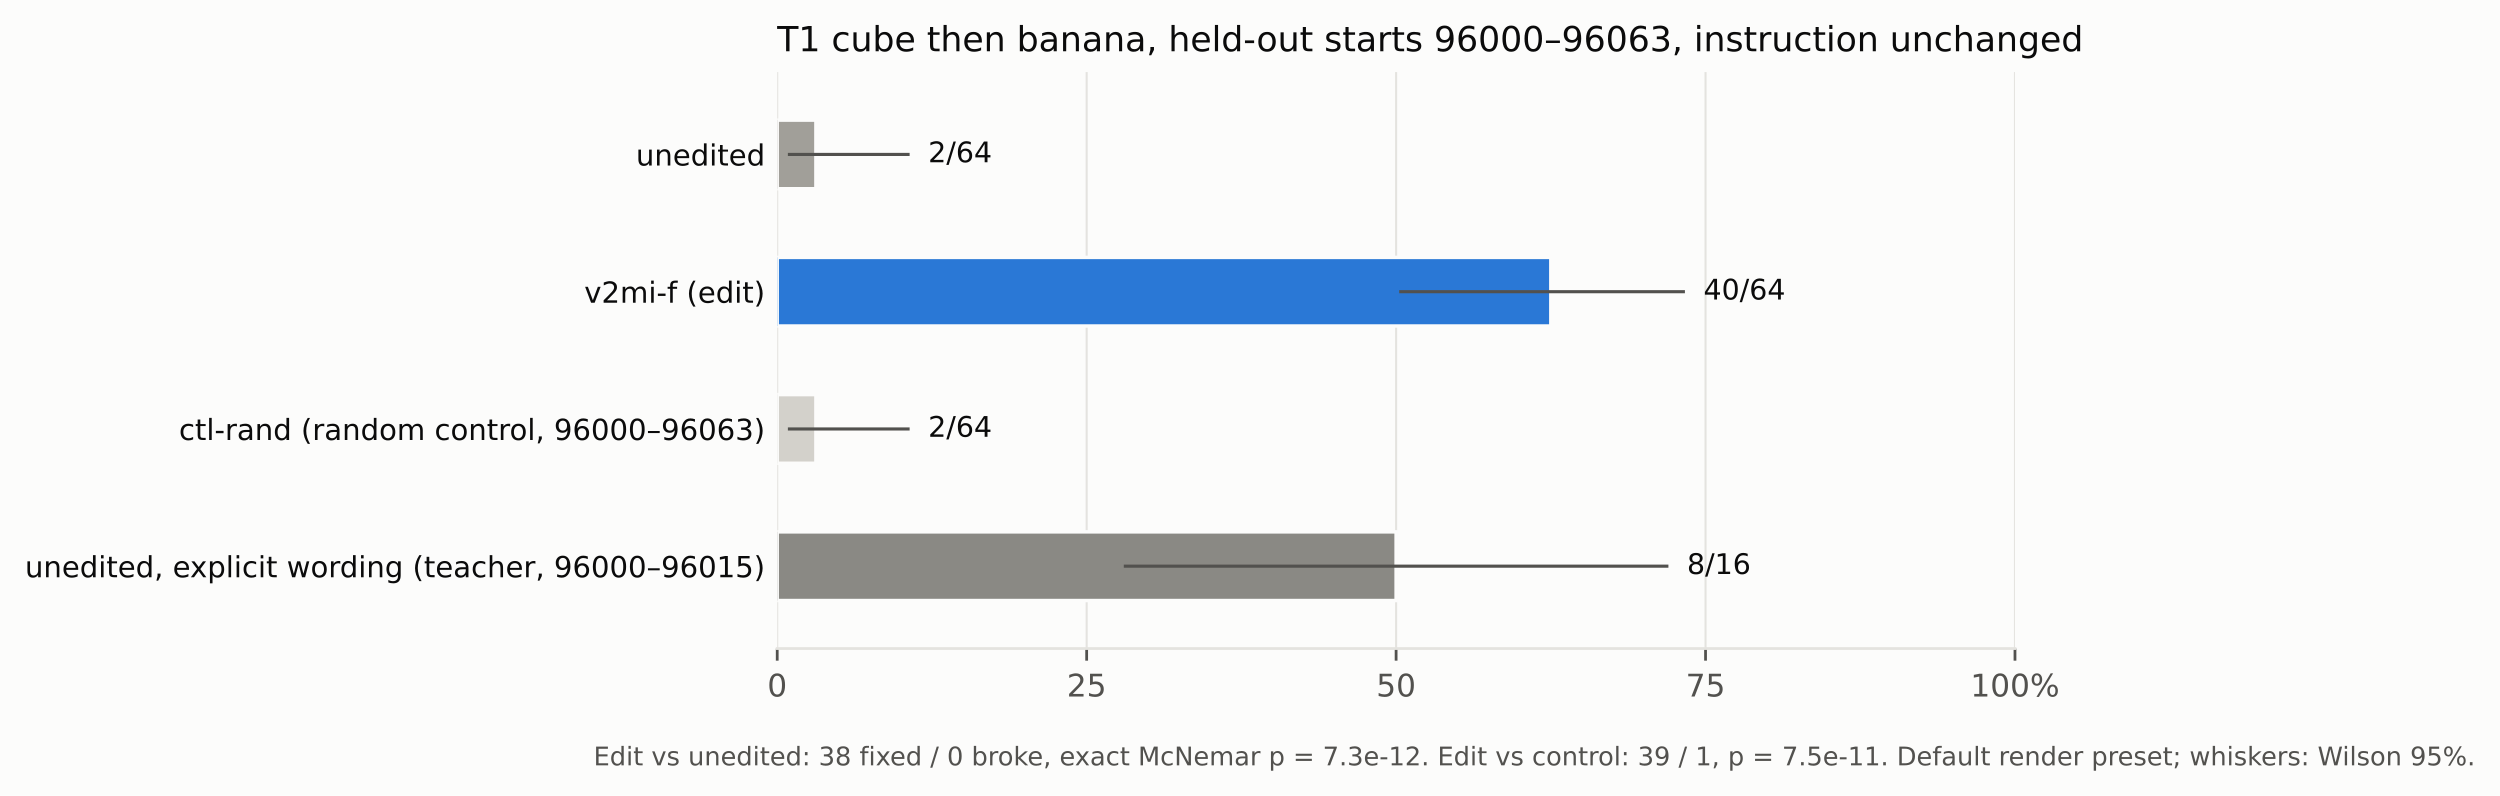
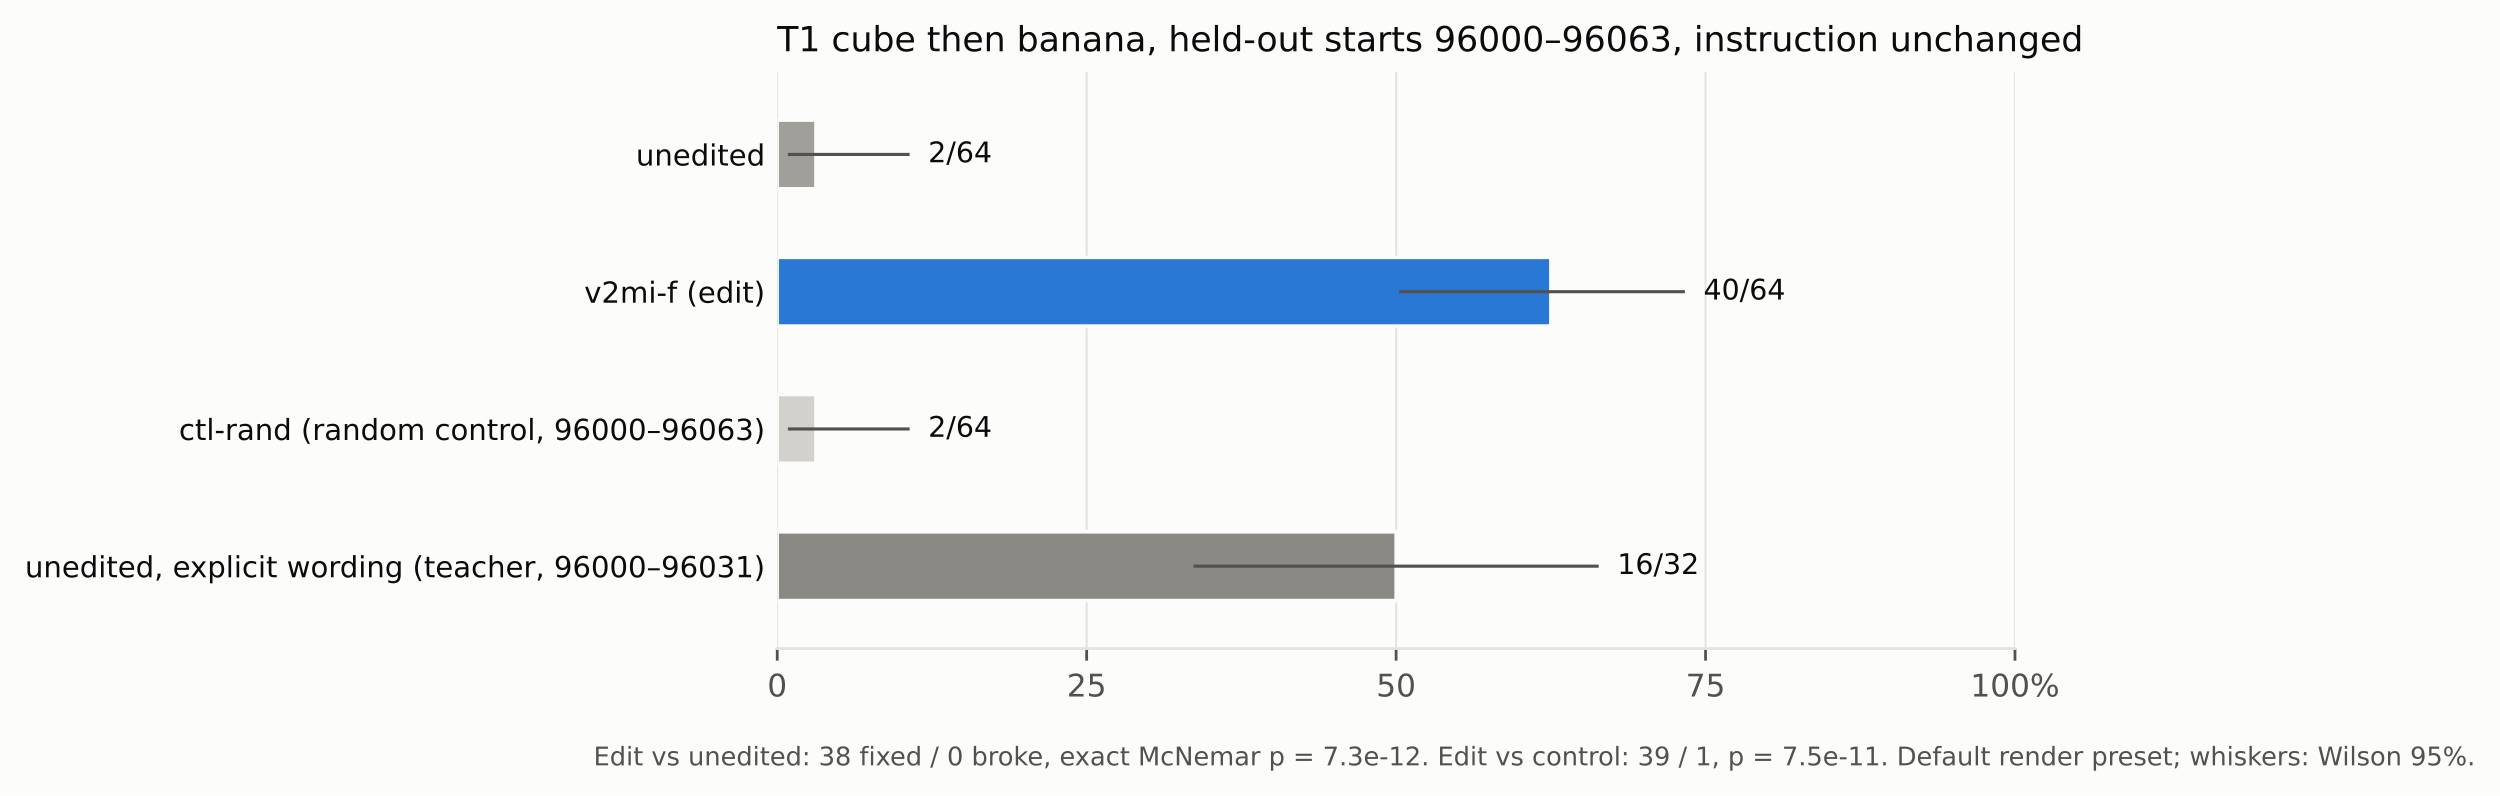
<svg xmlns="http://www.w3.org/2000/svg" xmlns:xlink="http://www.w3.org/1999/xlink" width="721.302pt" height="229.56pt" viewBox="0 0 721.302 229.56" version="1.1">
  <defs>
    <style type="text/css">*{stroke-linejoin: round; stroke-linecap: butt}</style>
  </defs>
  <g id="figure_1">
    <g id="patch_1">
      <path d="M 0 229.56  L 721.302 229.56  L 721.302 0  L 0 0  z " style="fill: #fcfcfb" />
    </g>
    <g id="axes_1">
      <g id="patch_2">
        <path d="M 224.244 187.118  L 581.364 187.118  L 581.364 20.798  L 224.244 20.798  z " style="fill: #fcfcfb" />
      </g>
      <g id="matplotlib.axis_1">
        <g id="xtick_1">
          <g id="line2d_1">
-             <path d="M 224.244 187.118  L 224.244 20.798  " clip-path="url(#p19d0c1b44d)" style="fill: none; stroke: #e4e3df; stroke-width: 0.6; stroke-linecap: square" />
+             <path d="M 224.244 187.118  L 224.244 20.798  " clip-path="url(#p317fc1648f)" style="fill: none; stroke: #e4e3df; stroke-width: 0.6; stroke-linecap: square" />
          </g>
          <g id="line2d_2">
            <defs>
-               <path id="m588dc73ab3" d="M 0 0  L 0 3.5  " style="stroke: #52514e; stroke-width: 0.8" />
+               <path id="m0686ee9bcd" d="M 0 0  L 0 3.5  " style="stroke: #52514e; stroke-width: 0.8" />
            </defs>
            <g>
-               <use xlink:href="#m588dc73ab3" x="224.244" y="187.118" style="fill: #52514e; stroke: #52514e; stroke-width: 0.8" />
+               <use xlink:href="#m0686ee9bcd" x="224.244" y="187.118" style="fill: #52514e; stroke: #52514e; stroke-width: 0.8" />
            </g>
          </g>
          <g id="text_1">
            <text style="font-size: 9px; font-family: 'DejaVu Sans'; text-anchor: middle; fill: #52514e" x="224.244" y="200.957" transform="rotate(-0 224.2438 200.957)">0</text>
          </g>
        </g>
        <g id="xtick_2">
          <g id="line2d_3">
-             <path d="M 313.524 187.118  L 313.524 20.798  " clip-path="url(#p19d0c1b44d)" style="fill: none; stroke: #e4e3df; stroke-width: 0.6; stroke-linecap: square" />
+             <path d="M 313.524 187.118  L 313.524 20.798  " clip-path="url(#p317fc1648f)" style="fill: none; stroke: #e4e3df; stroke-width: 0.6; stroke-linecap: square" />
          </g>
          <g id="line2d_4">
            <g>
-               <use xlink:href="#m588dc73ab3" x="313.524" y="187.118" style="fill: #52514e; stroke: #52514e; stroke-width: 0.8" />
+               <use xlink:href="#m0686ee9bcd" x="313.524" y="187.118" style="fill: #52514e; stroke: #52514e; stroke-width: 0.8" />
            </g>
          </g>
          <g id="text_2">
            <text style="font-size: 9px; font-family: 'DejaVu Sans'; text-anchor: middle; fill: #52514e" x="313.524" y="200.957" transform="rotate(-0 313.5238 200.957)">25</text>
          </g>
        </g>
        <g id="xtick_3">
          <g id="line2d_5">
-             <path d="M 402.804 187.118  L 402.804 20.798  " clip-path="url(#p19d0c1b44d)" style="fill: none; stroke: #e4e3df; stroke-width: 0.6; stroke-linecap: square" />
+             <path d="M 402.804 187.118  L 402.804 20.798  " clip-path="url(#p317fc1648f)" style="fill: none; stroke: #e4e3df; stroke-width: 0.6; stroke-linecap: square" />
          </g>
          <g id="line2d_6">
            <g>
-               <use xlink:href="#m588dc73ab3" x="402.804" y="187.118" style="fill: #52514e; stroke: #52514e; stroke-width: 0.8" />
+               <use xlink:href="#m0686ee9bcd" x="402.804" y="187.118" style="fill: #52514e; stroke: #52514e; stroke-width: 0.8" />
            </g>
          </g>
          <g id="text_3">
            <text style="font-size: 9px; font-family: 'DejaVu Sans'; text-anchor: middle; fill: #52514e" x="402.804" y="200.957" transform="rotate(-0 402.8037 200.957)">50</text>
          </g>
        </g>
        <g id="xtick_4">
          <g id="line2d_7">
-             <path d="M 492.084 187.118  L 492.084 20.798  " clip-path="url(#p19d0c1b44d)" style="fill: none; stroke: #e4e3df; stroke-width: 0.6; stroke-linecap: square" />
+             <path d="M 492.084 187.118  L 492.084 20.798  " clip-path="url(#p317fc1648f)" style="fill: none; stroke: #e4e3df; stroke-width: 0.6; stroke-linecap: square" />
          </g>
          <g id="line2d_8">
            <g>
-               <use xlink:href="#m588dc73ab3" x="492.084" y="187.118" style="fill: #52514e; stroke: #52514e; stroke-width: 0.8" />
+               <use xlink:href="#m0686ee9bcd" x="492.084" y="187.118" style="fill: #52514e; stroke: #52514e; stroke-width: 0.8" />
            </g>
          </g>
          <g id="text_4">
            <text style="font-size: 9px; font-family: 'DejaVu Sans'; text-anchor: middle; fill: #52514e" x="492.084" y="200.957" transform="rotate(-0 492.0838 200.957)">75</text>
          </g>
        </g>
        <g id="xtick_5">
          <g id="line2d_9">
-             <path d="M 581.364 187.118  L 581.364 20.798  " clip-path="url(#p19d0c1b44d)" style="fill: none; stroke: #e4e3df; stroke-width: 0.6; stroke-linecap: square" />
+             <path d="M 581.364 187.118  L 581.364 20.798  " clip-path="url(#p317fc1648f)" style="fill: none; stroke: #e4e3df; stroke-width: 0.6; stroke-linecap: square" />
          </g>
          <g id="line2d_10">
            <g>
-               <use xlink:href="#m588dc73ab3" x="581.364" y="187.118" style="fill: #52514e; stroke: #52514e; stroke-width: 0.8" />
+               <use xlink:href="#m0686ee9bcd" x="581.364" y="187.118" style="fill: #52514e; stroke: #52514e; stroke-width: 0.8" />
            </g>
          </g>
          <g id="text_5">
            <text style="font-size: 9px; font-family: 'DejaVu Sans'; text-anchor: middle; fill: #52514e" x="581.364" y="200.957" transform="rotate(-0 581.3637 200.957)">100%</text>
          </g>
        </g>
      </g>
      <g id="matplotlib.axis_2">
        <g id="ytick_1">
          <g id="line2d_11" />
          <g id="text_6">
            <text style="font-size: 8.4px; font-family: 'DejaVu Sans'; text-anchor: end; fill: #0b0b0b" x="220.744" y="47.75" transform="rotate(-0 220.7438 47.74978)">unedited</text>
          </g>
        </g>
        <g id="ytick_2">
          <g id="line2d_12" />
          <g id="text_7">
            <text style="font-size: 8.4px; font-family: 'DejaVu Sans'; text-anchor: end; fill: #0b0b0b" x="220.744" y="87.35" transform="rotate(-0 220.7438 87.34978)">v2mi-f (edit)</text>
          </g>
        </g>
        <g id="ytick_3">
          <g id="line2d_13" />
          <g id="text_8">
            <text style="font-size: 8.4px; font-family: 'DejaVu Sans'; text-anchor: end; fill: #0b0b0b" x="220.744" y="126.95" transform="rotate(-0 220.7438 126.9498)">ctl-rand (random control, 96000–96063)</text>
          </g>
        </g>
        <g id="ytick_4">
          <g id="line2d_14" />
          <g id="text_9">
-             <text style="font-size: 8.4px; font-family: 'DejaVu Sans'; text-anchor: end; fill: #0b0b0b" x="220.744" y="166.55" transform="rotate(-0 220.7438 166.5498)">unedited, explicit wording (teacher, 96000–96015)</text>
+             <text style="font-size: 8.4px; font-family: 'DejaVu Sans'; text-anchor: end; fill: #0b0b0b" x="220.744" y="166.55" transform="rotate(-0 220.7438 166.5498)">unedited, explicit wording (teacher, 96000–96031)</text>
          </g>
        </g>
      </g>
      <g id="patch_3">
-         <path d="M 224.244 34.658  L 235.404 34.658  L 235.404 54.458  L 224.244 54.458  z " clip-path="url(#p19d0c1b44d)" style="fill: #a19f99; stroke: #fcfcfb; stroke-linejoin: miter" />
+         <path d="M 224.244 34.658  L 235.404 34.658  L 235.404 54.458  L 224.244 54.458  z " clip-path="url(#p317fc1648f)" style="fill: #a19f99; stroke: #fcfcfb; stroke-linejoin: miter" />
      </g>
      <g id="patch_4">
-         <path d="M 224.244 74.258  L 447.444 74.258  L 447.444 94.058  L 224.244 94.058  z " clip-path="url(#p19d0c1b44d)" style="fill: #2a78d6; stroke: #fcfcfb; stroke-linejoin: miter" />
+         <path d="M 224.244 74.258  L 447.444 74.258  L 447.444 94.058  L 224.244 94.058  z " clip-path="url(#p317fc1648f)" style="fill: #2a78d6; stroke: #fcfcfb; stroke-linejoin: miter" />
      </g>
      <g id="patch_5">
-         <path d="M 224.244 113.858  L 235.404 113.858  L 235.404 133.658  L 224.244 133.658  z " clip-path="url(#p19d0c1b44d)" style="fill: #d3d1cb; stroke: #fcfcfb; stroke-linejoin: miter" />
+         <path d="M 224.244 113.858  L 235.404 113.858  L 235.404 133.658  L 224.244 133.658  z " clip-path="url(#p317fc1648f)" style="fill: #d3d1cb; stroke: #fcfcfb; stroke-linejoin: miter" />
      </g>
      <g id="patch_6">
-         <path d="M 224.244 153.458  L 402.804 153.458  L 402.804 173.258  L 224.244 173.258  z " clip-path="url(#p19d0c1b44d)" style="fill: #8a8984; stroke: #fcfcfb; stroke-linejoin: miter" />
+         <path d="M 224.244 153.458  L 402.804 153.458  L 402.804 173.258  L 224.244 173.258  z " clip-path="url(#p317fc1648f)" style="fill: #8a8984; stroke: #fcfcfb; stroke-linejoin: miter" />
      </g>
      <g id="line2d_15">
-         <path d="M 227.319 44.558  L 262.446 44.558  " clip-path="url(#p19d0c1b44d)" style="fill: none; stroke: #52514e; stroke-width: 0.9" />
+         <path d="M 227.319 44.558  L 262.446 44.558  " clip-path="url(#p317fc1648f)" style="fill: none; stroke: #52514e; stroke-width: 0.9" />
      </g>
      <g id="line2d_16">
-         <path d="M 403.698 84.158  L 486.134 84.158  " clip-path="url(#p19d0c1b44d)" style="fill: none; stroke: #52514e; stroke-width: 0.9" />
+         <path d="M 403.698 84.158  L 486.134 84.158  " clip-path="url(#p317fc1648f)" style="fill: none; stroke: #52514e; stroke-width: 0.9" />
      </g>
      <g id="line2d_17">
-         <path d="M 227.319 123.758  L 262.446 123.758  " clip-path="url(#p19d0c1b44d)" style="fill: none; stroke: #52514e; stroke-width: 0.9" />
+         <path d="M 227.319 123.758  L 262.446 123.758  " clip-path="url(#p317fc1648f)" style="fill: none; stroke: #52514e; stroke-width: 0.9" />
      </g>
      <g id="line2d_18">
-         <path d="M 324.236 163.358  L 481.372 163.358  " clip-path="url(#p19d0c1b44d)" style="fill: none; stroke: #52514e; stroke-width: 0.9" />
+         <path d="M 344.346 163.358  L 461.261 163.358  " clip-path="url(#p317fc1648f)" style="fill: none; stroke: #52514e; stroke-width: 0.9" />
      </g>
      <g id="patch_7">
        <path d="M 224.244 187.118  L 581.364 187.118  " style="fill: none; stroke: #e4e3df; stroke-width: 0.8; stroke-linejoin: miter; stroke-linecap: square" />
      </g>
      <g id="text_10">
        <text style="font-size: 8.2px; font-family: 'DejaVu Sans'; text-anchor: start; fill: #0b0b0b" x="267.803" y="46.821" transform="rotate(-0 267.8027 46.82113)">2/64</text>
      </g>
      <g id="text_11">
        <text style="font-size: 8.2px; font-family: 'DejaVu Sans'; text-anchor: start; fill: #0b0b0b" x="491.491" y="86.421" transform="rotate(-0 491.491 86.42113)">40/64</text>
      </g>
      <g id="text_12">
        <text style="font-size: 8.2px; font-family: 'DejaVu Sans'; text-anchor: start; fill: #0b0b0b" x="267.803" y="126.021" transform="rotate(-0 267.8027 126.0211)">2/64</text>
      </g>
      <g id="text_13">
-         <text style="font-size: 8.2px; font-family: 'DejaVu Sans'; text-anchor: start; fill: #0b0b0b" x="486.729" y="165.621" transform="rotate(-0 486.7285 165.6211)">8/16</text>
+         <text style="font-size: 8.2px; font-family: 'DejaVu Sans'; text-anchor: start; fill: #0b0b0b" x="466.618" y="165.621" transform="rotate(-0 466.6179 165.6211)">16/32</text>
      </g>
      <g id="text_14">
        <text style="font-size: 10px; font-family: 'DejaVu Sans'; text-anchor: start; fill: #0b0b0b" x="224.244" y="14.798" transform="rotate(-0 224.2438 14.79844)">T1 cube then banana, held-out starts 96000–96063, instruction unchanged</text>
      </g>
    </g>
    <g id="text_15">
      <text style="font-size: 7.4px; font-family: 'DejaVu Sans'; text-anchor: start; fill: #52514e" x="171.252" y="220.821" transform="rotate(-0 171.2517 220.8213)">Edit vs unedited: 38 fixed / 0 broke, exact McNemar p = 7.3e-12. Edit vs control: 39 / 1, p = 7.5e-11. Default render preset; whiskers: Wilson 95%.</text>
    </g>
  </g>
  <defs>
-     <clipPath id="p19d0c1b44d">
+     <clipPath id="p317fc1648f">
      <rect x="224.244" y="20.798" width="357.12" height="166.32" />
    </clipPath>
  </defs>
</svg>
